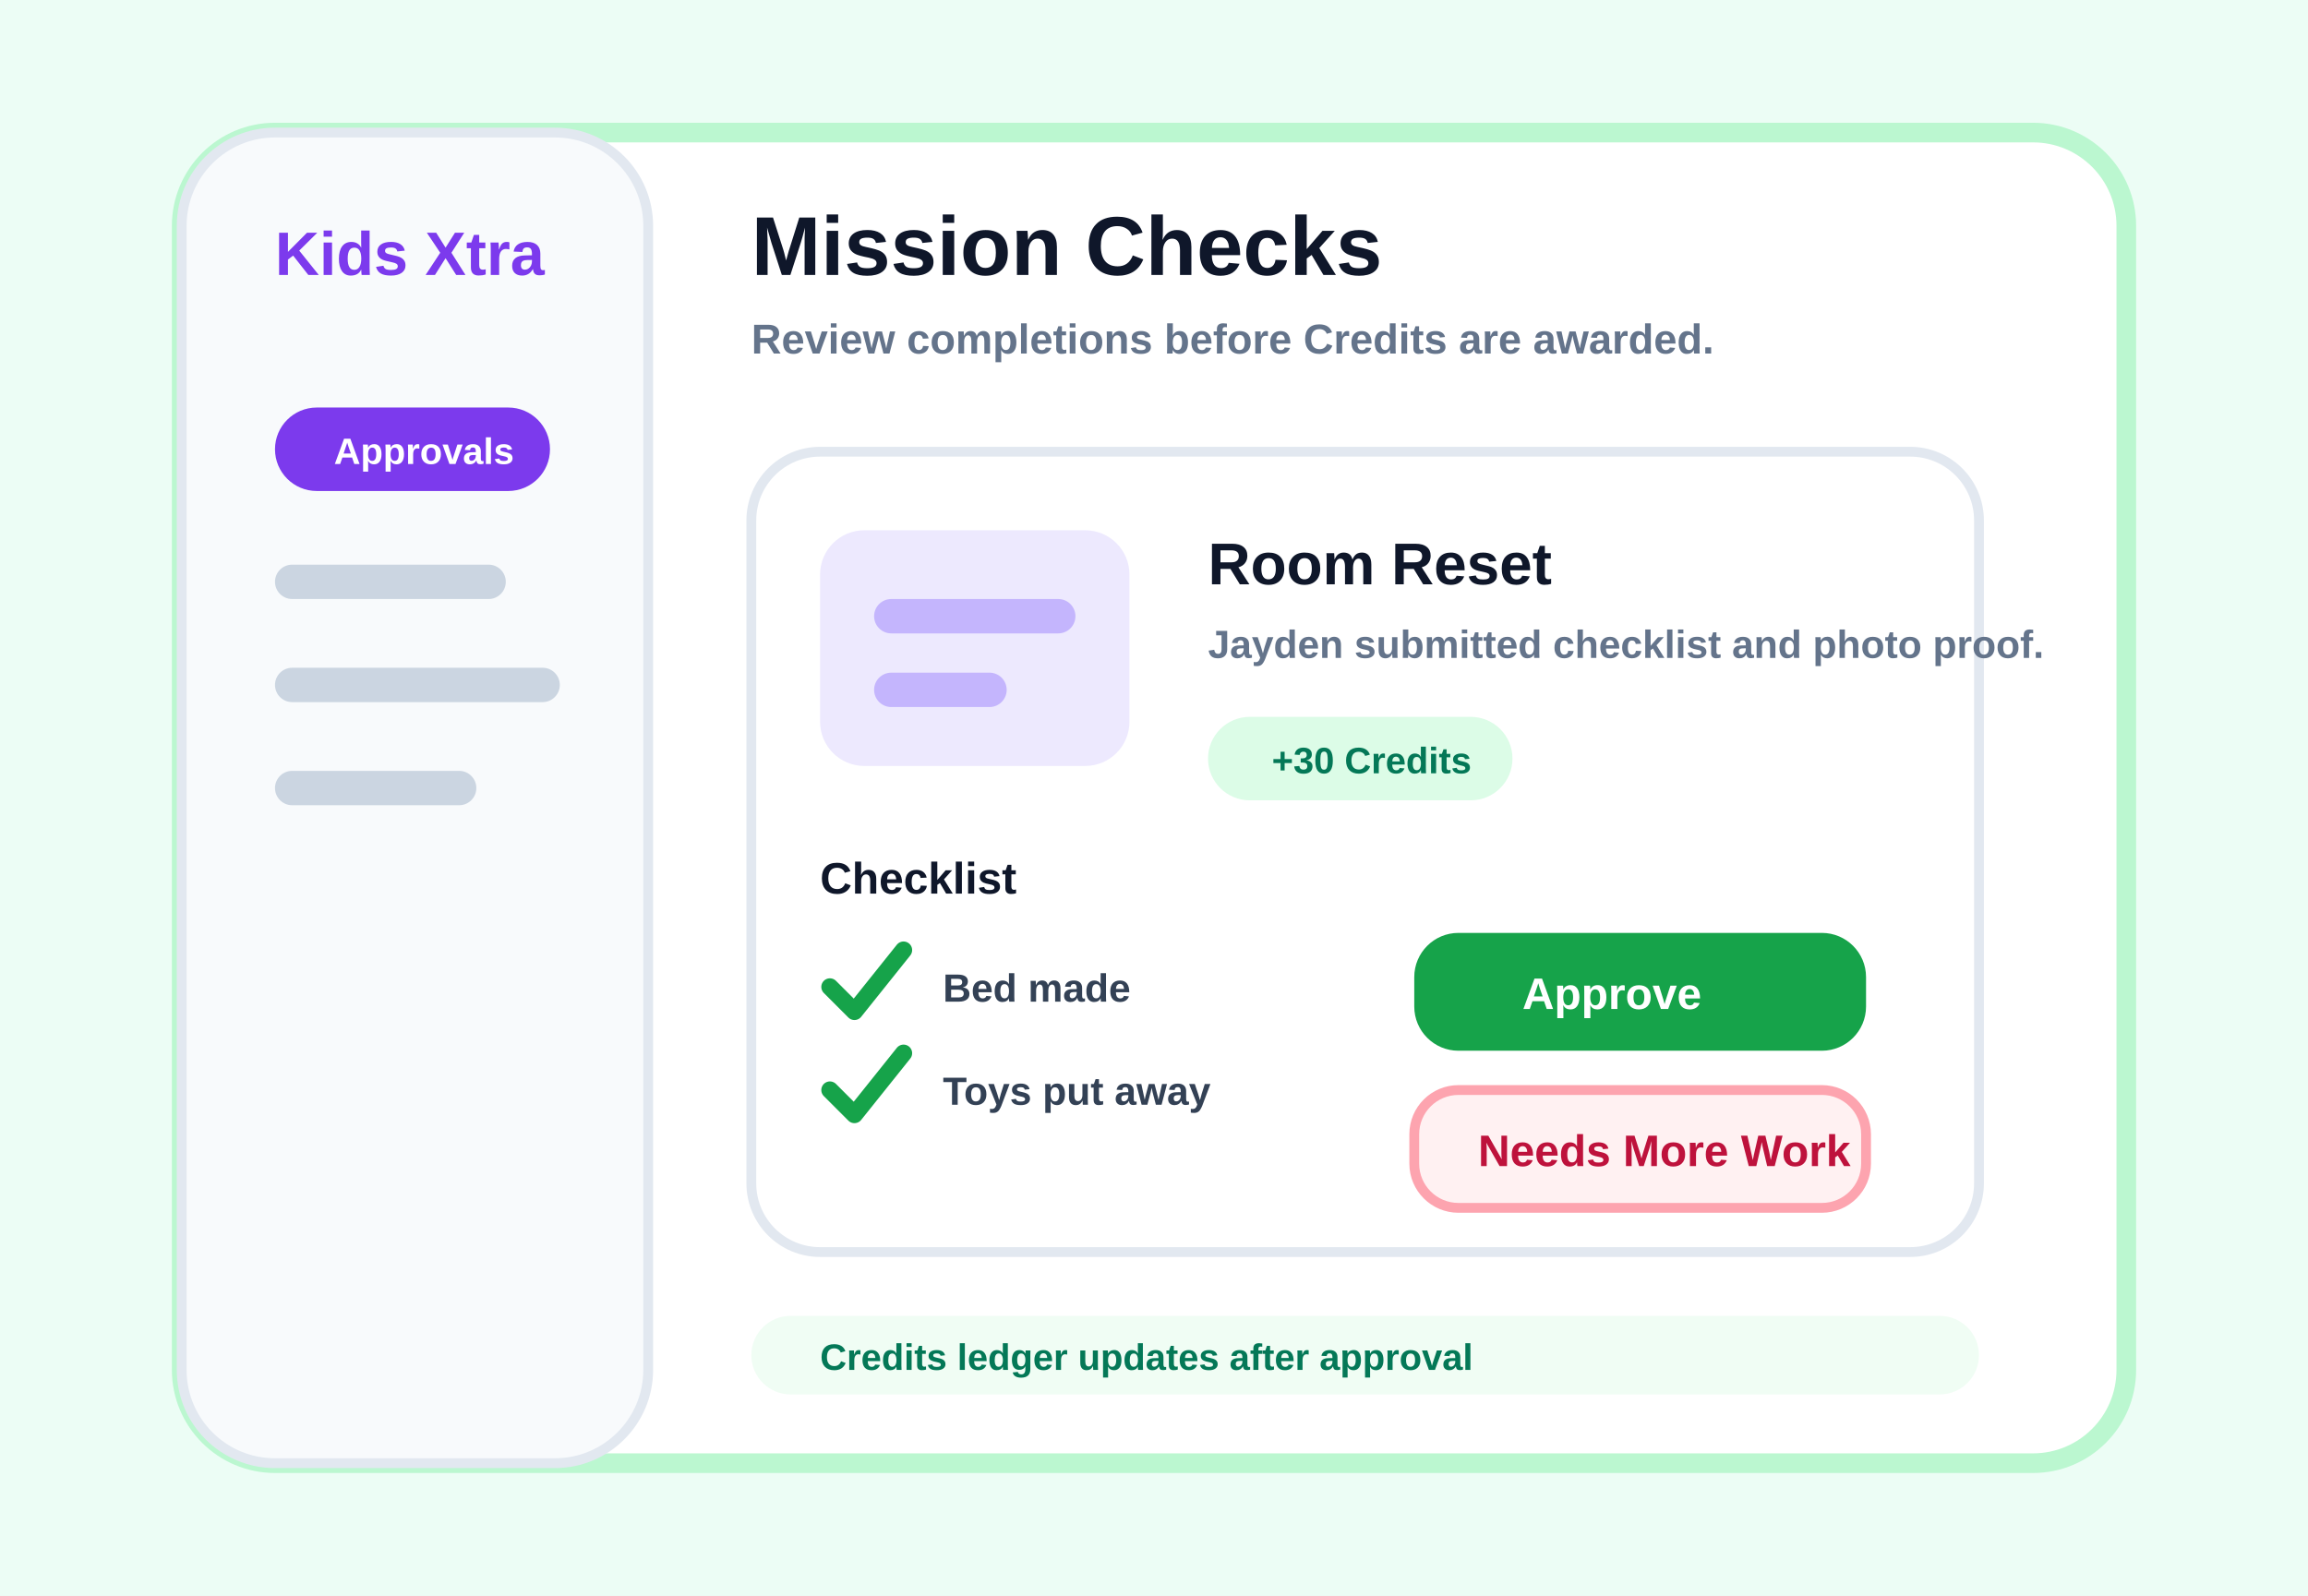
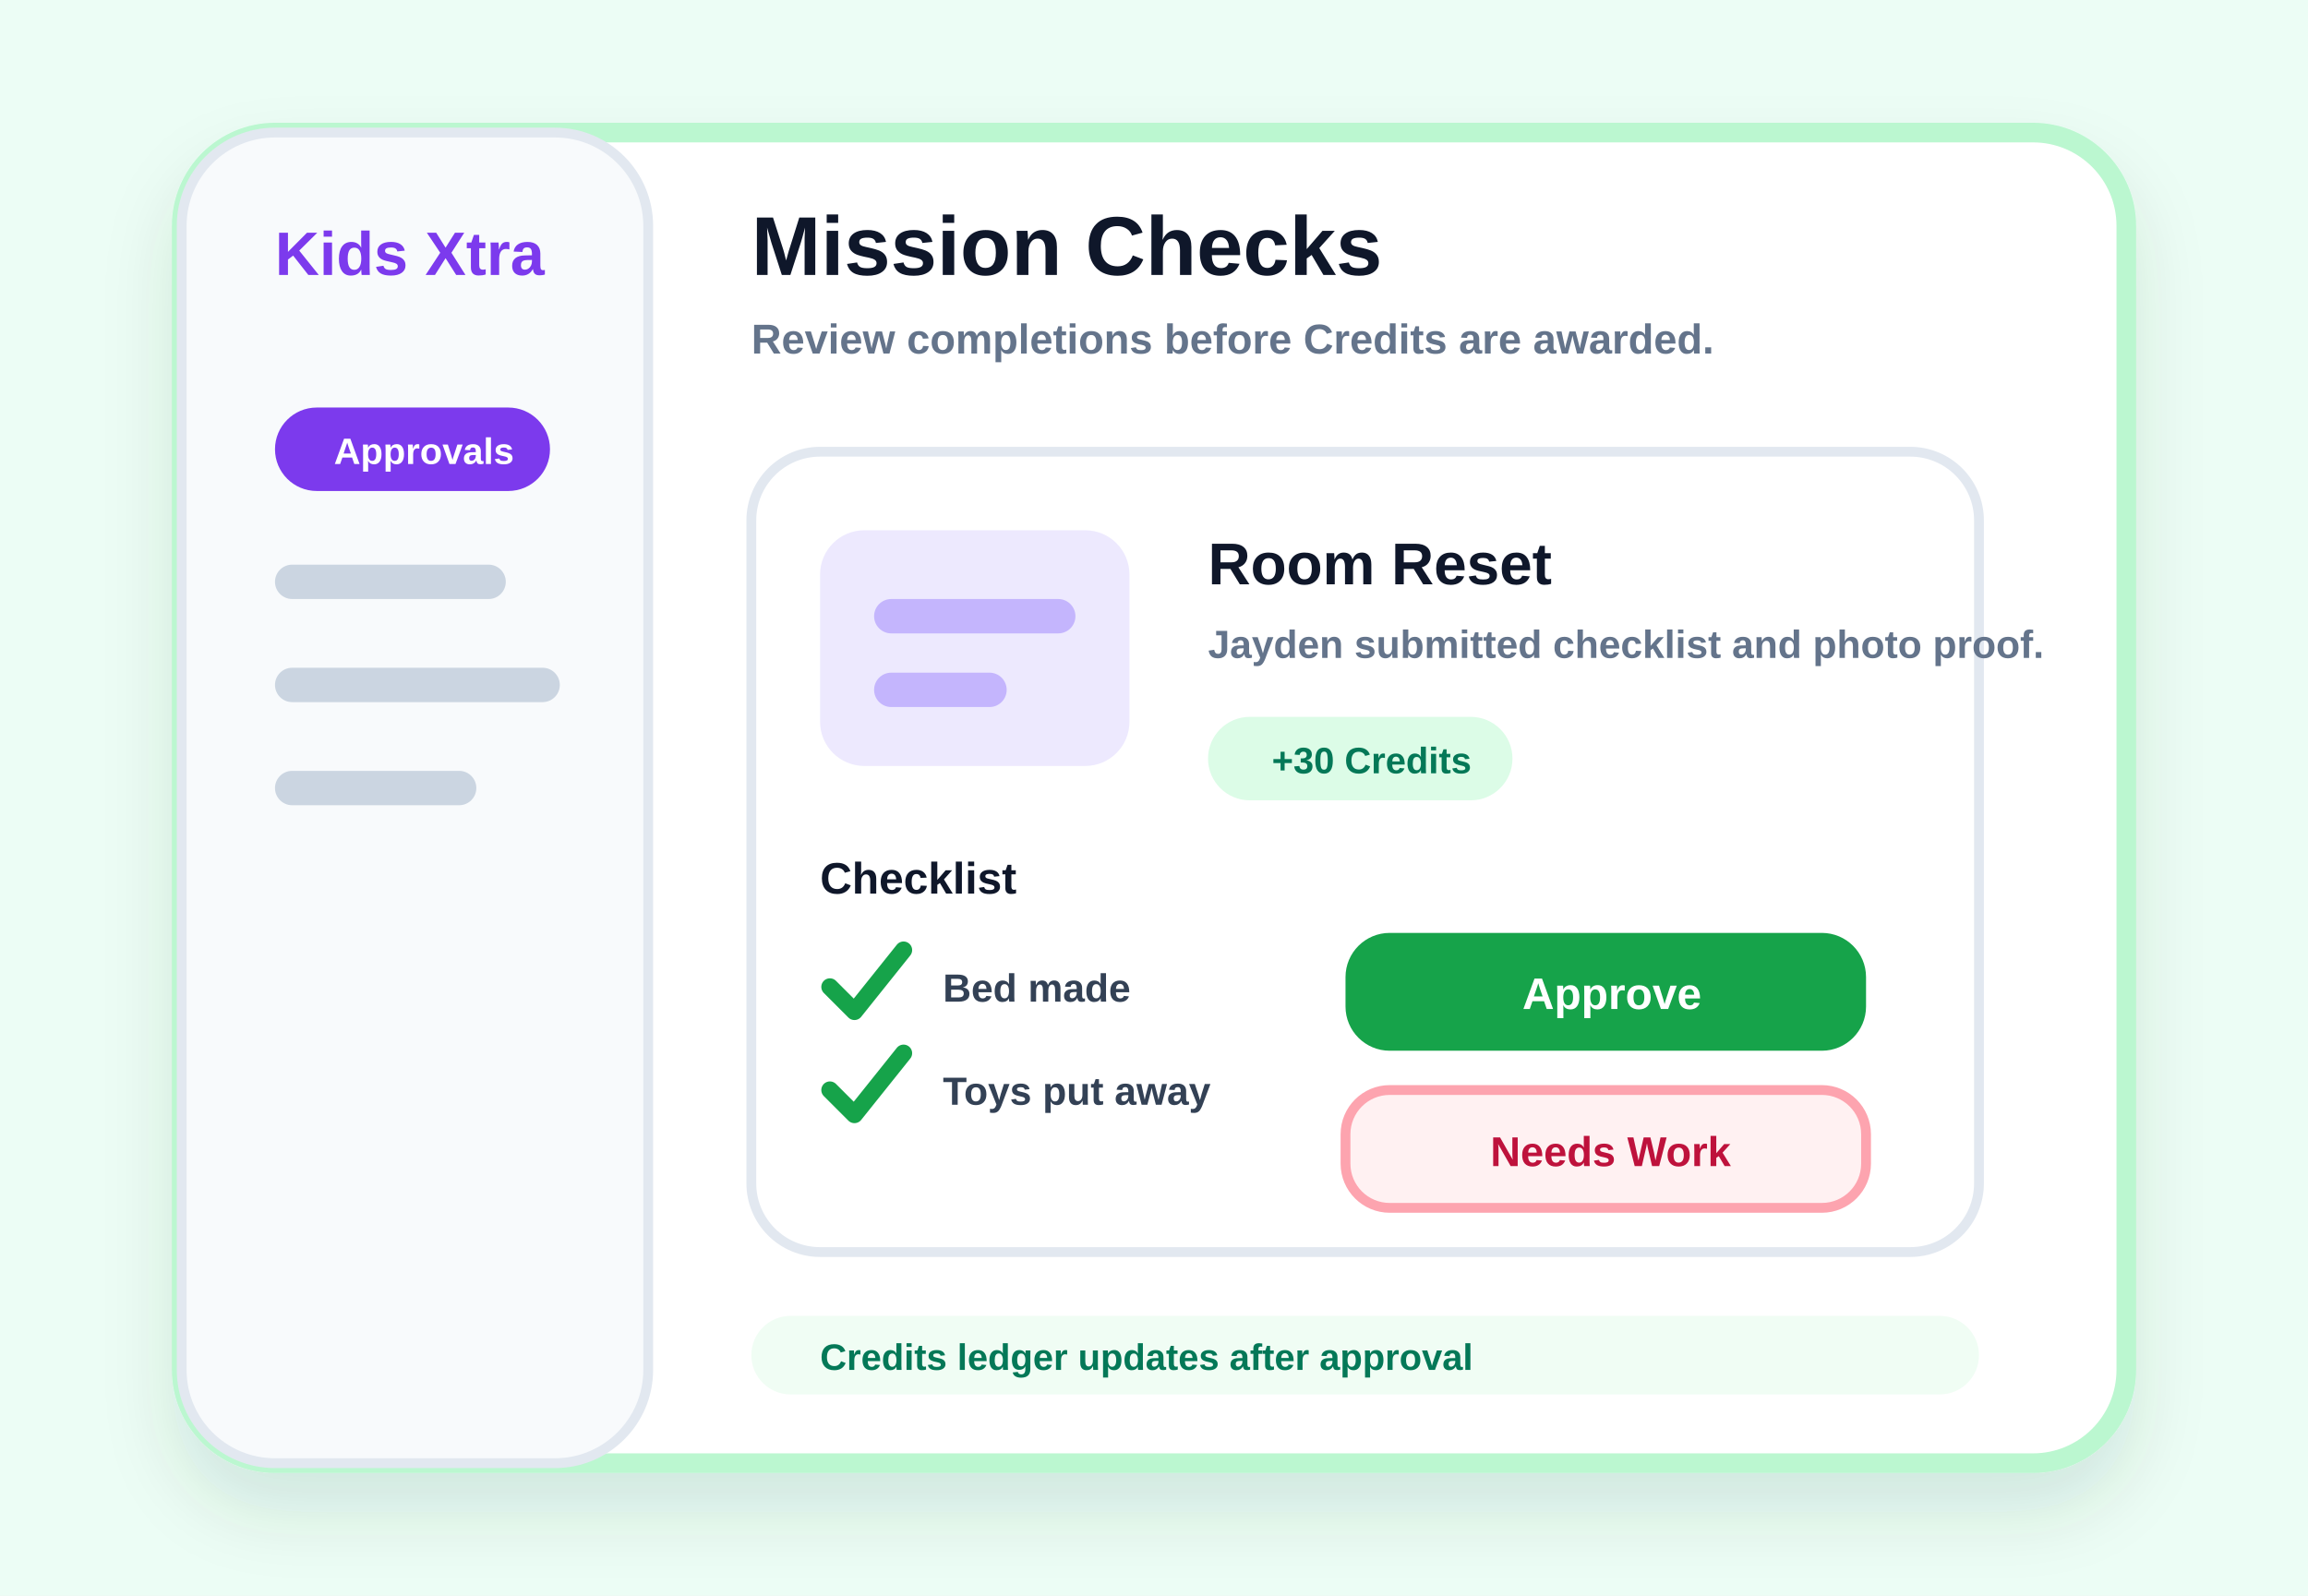
<svg xmlns="http://www.w3.org/2000/svg" viewBox="0 0 940 650" role="img" aria-labelledby="title desc">
+   <defs>
+     <filter id="soft-shadow" x="-10%" y="-10%" width="120%" height="125%">
+       <feDropShadow dx="0" dy="16" stdDeviation="14" flood-color="#064e3b" flood-opacity=".12" />
+     </filter>
+   </defs>
  <rect width="940" height="650" fill="#ecfdf5" />
-   <rect x="74" y="54" width="792" height="542" rx="38" fill="#fff" stroke="#bbf7d0" stroke-width="8" />
+   <rect x="74" y="54" width="792" height="542" rx="38" fill="#fff" stroke="#bbf7d0" stroke-width="8" filter="url(#soft-shadow)" />
  <rect x="74" y="54" width="190" height="542" rx="38" fill="#f8fafc" />
  <rect x="74" y="54" width="190" height="542" rx="38" fill="none" stroke="#e2e8f0" stroke-width="4" />
  <text x="112" y="112" font-family="Arial, sans-serif" font-size="25" font-weight="900" fill="#7c3aed">Kids Xtra</text>
  <rect x="112" y="166" width="112" height="34" rx="17" fill="#7c3aed" />
  <text x="136" y="189" font-family="Arial, sans-serif" font-size="15" font-weight="900" fill="#fff">Approvals</text>
  <rect x="112" y="230" width="94" height="14" rx="7" fill="#cbd5e1" />
  <rect x="112" y="272" width="116" height="14" rx="7" fill="#cbd5e1" />
  <rect x="112" y="314" width="82" height="14" rx="7" fill="#cbd5e1" />
  <text x="306" y="112" font-family="Arial, sans-serif" font-size="34" font-weight="900" fill="#0f172a">Mission Checks</text>
  <text x="306" y="144" font-family="Arial, sans-serif" font-size="17" font-weight="700" fill="#64748b">Review completions before Credits are awarded.</text>
  <rect x="306" y="184" width="500" height="326" rx="28" fill="#fff" stroke="#e2e8f0" stroke-width="4" />
  <rect x="334" y="216" width="126" height="96" rx="18" fill="#ede9fe" />
  <rect x="356" y="244" width="82" height="14" rx="7" fill="#c4b5fd" />
  <rect x="356" y="274" width="54" height="14" rx="7" fill="#c4b5fd" />
  <text x="492" y="238" font-family="Arial, sans-serif" font-size="24" font-weight="900" fill="#0f172a">Room Reset</text>
  <text x="492" y="268" font-family="Arial, sans-serif" font-size="16" font-weight="700" fill="#64748b">Jayden submitted checklist and photo proof.</text>
  <rect x="492" y="292" width="124" height="34" rx="17" fill="#dcfce7" />
  <text x="518" y="315" font-family="Arial, sans-serif" font-size="15" font-weight="900" fill="#047857">+30 Credits</text>
  <text x="334" y="364" font-family="Arial, sans-serif" font-size="18" font-weight="900" fill="#0f172a">Checklist</text>
  <path d="m338 402 10 10 20-25" fill="none" stroke="#16a34a" stroke-width="7" stroke-linecap="round" stroke-linejoin="round" />
  <text x="384" y="408" font-family="Arial, sans-serif" font-size="16" font-weight="800" fill="#334155">Bed made</text>
  <path d="m338 444 10 10 20-25" fill="none" stroke="#16a34a" stroke-width="7" stroke-linecap="round" stroke-linejoin="round" />
  <text x="384" y="450" font-family="Arial, sans-serif" font-size="16" font-weight="800" fill="#334155">Toys put away</text>
-   <rect x="576" y="380" width="184" height="48" rx="18" fill="#16a34a" />
+   <rect x="548" y="380" width="212" height="48" rx="18" fill="#16a34a" />
  <text x="620" y="411" font-family="Arial, sans-serif" font-size="18" font-weight="900" fill="#fff">Approve</text>
-   <rect x="576" y="444" width="184" height="48" rx="18" fill="#fff1f2" stroke="#fda4af" stroke-width="4" />
-   <text x="602" y="475" font-family="Arial, sans-serif" font-size="18" font-weight="900" fill="#be123c">Needs More Work</text>
+   <rect x="548" y="444" width="212" height="48" rx="18" fill="#fff1f2" stroke="#fda4af" stroke-width="4" />
+   <text x="607" y="475" font-family="Arial, sans-serif" font-size="17" font-weight="900" fill="#be123c">Needs Work</text>
  <rect x="306" y="536" width="500" height="32" rx="16" fill="#f0fdf4" />
  <text x="334" y="558" font-family="Arial, sans-serif" font-size="15" font-weight="900" fill="#047857">Credits ledger updates after approval</text>
</svg>
